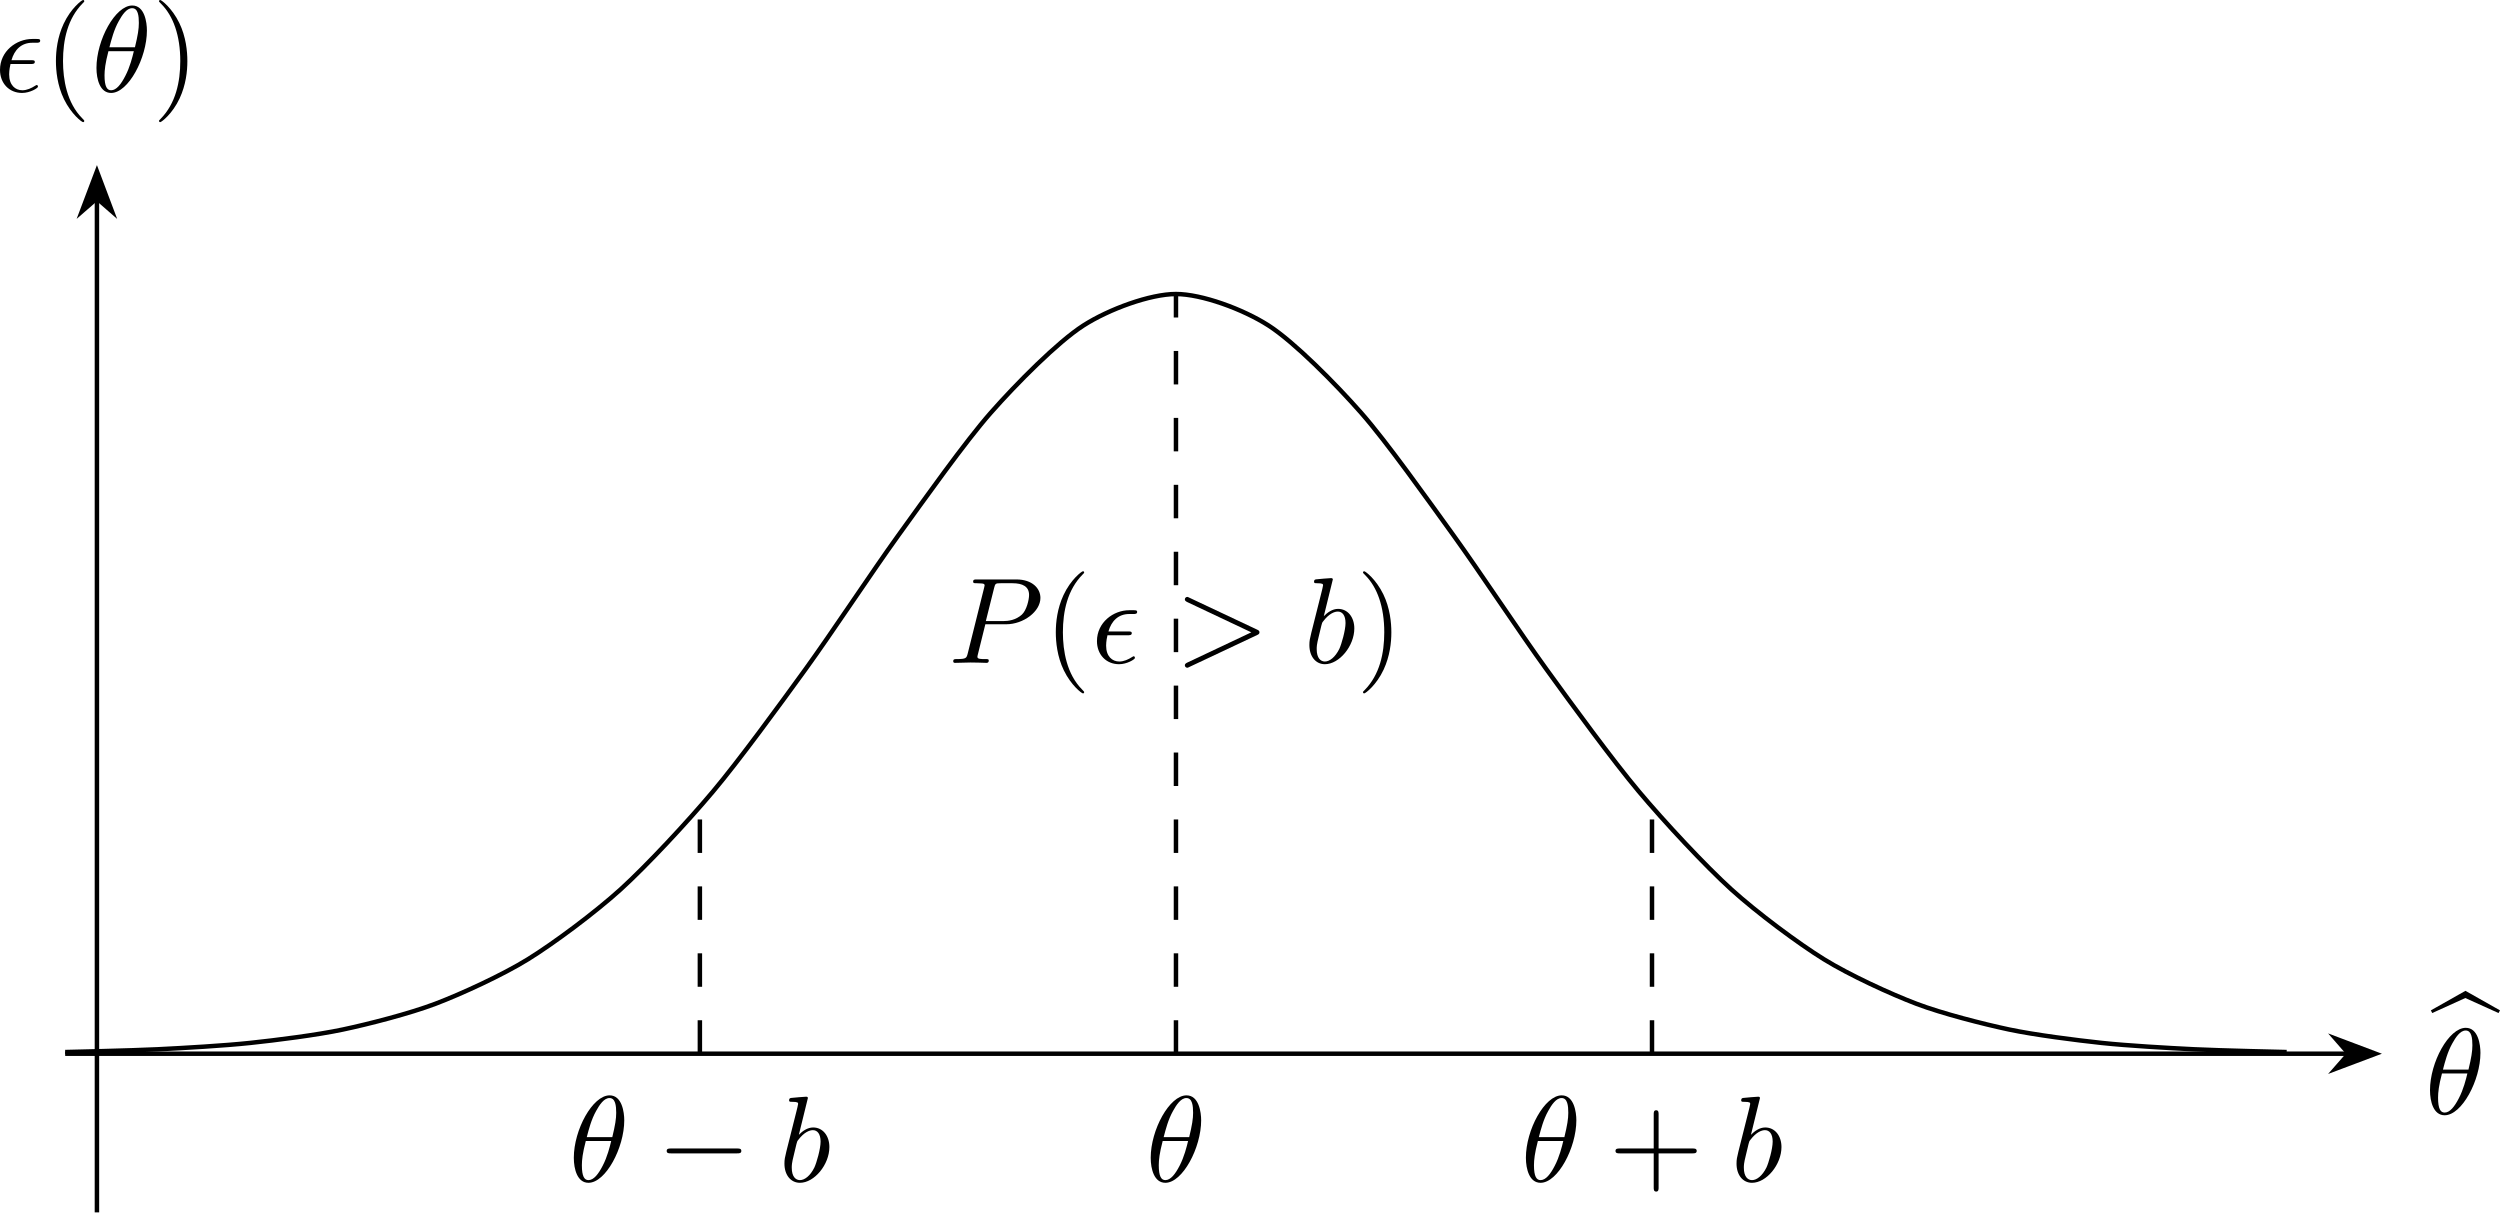
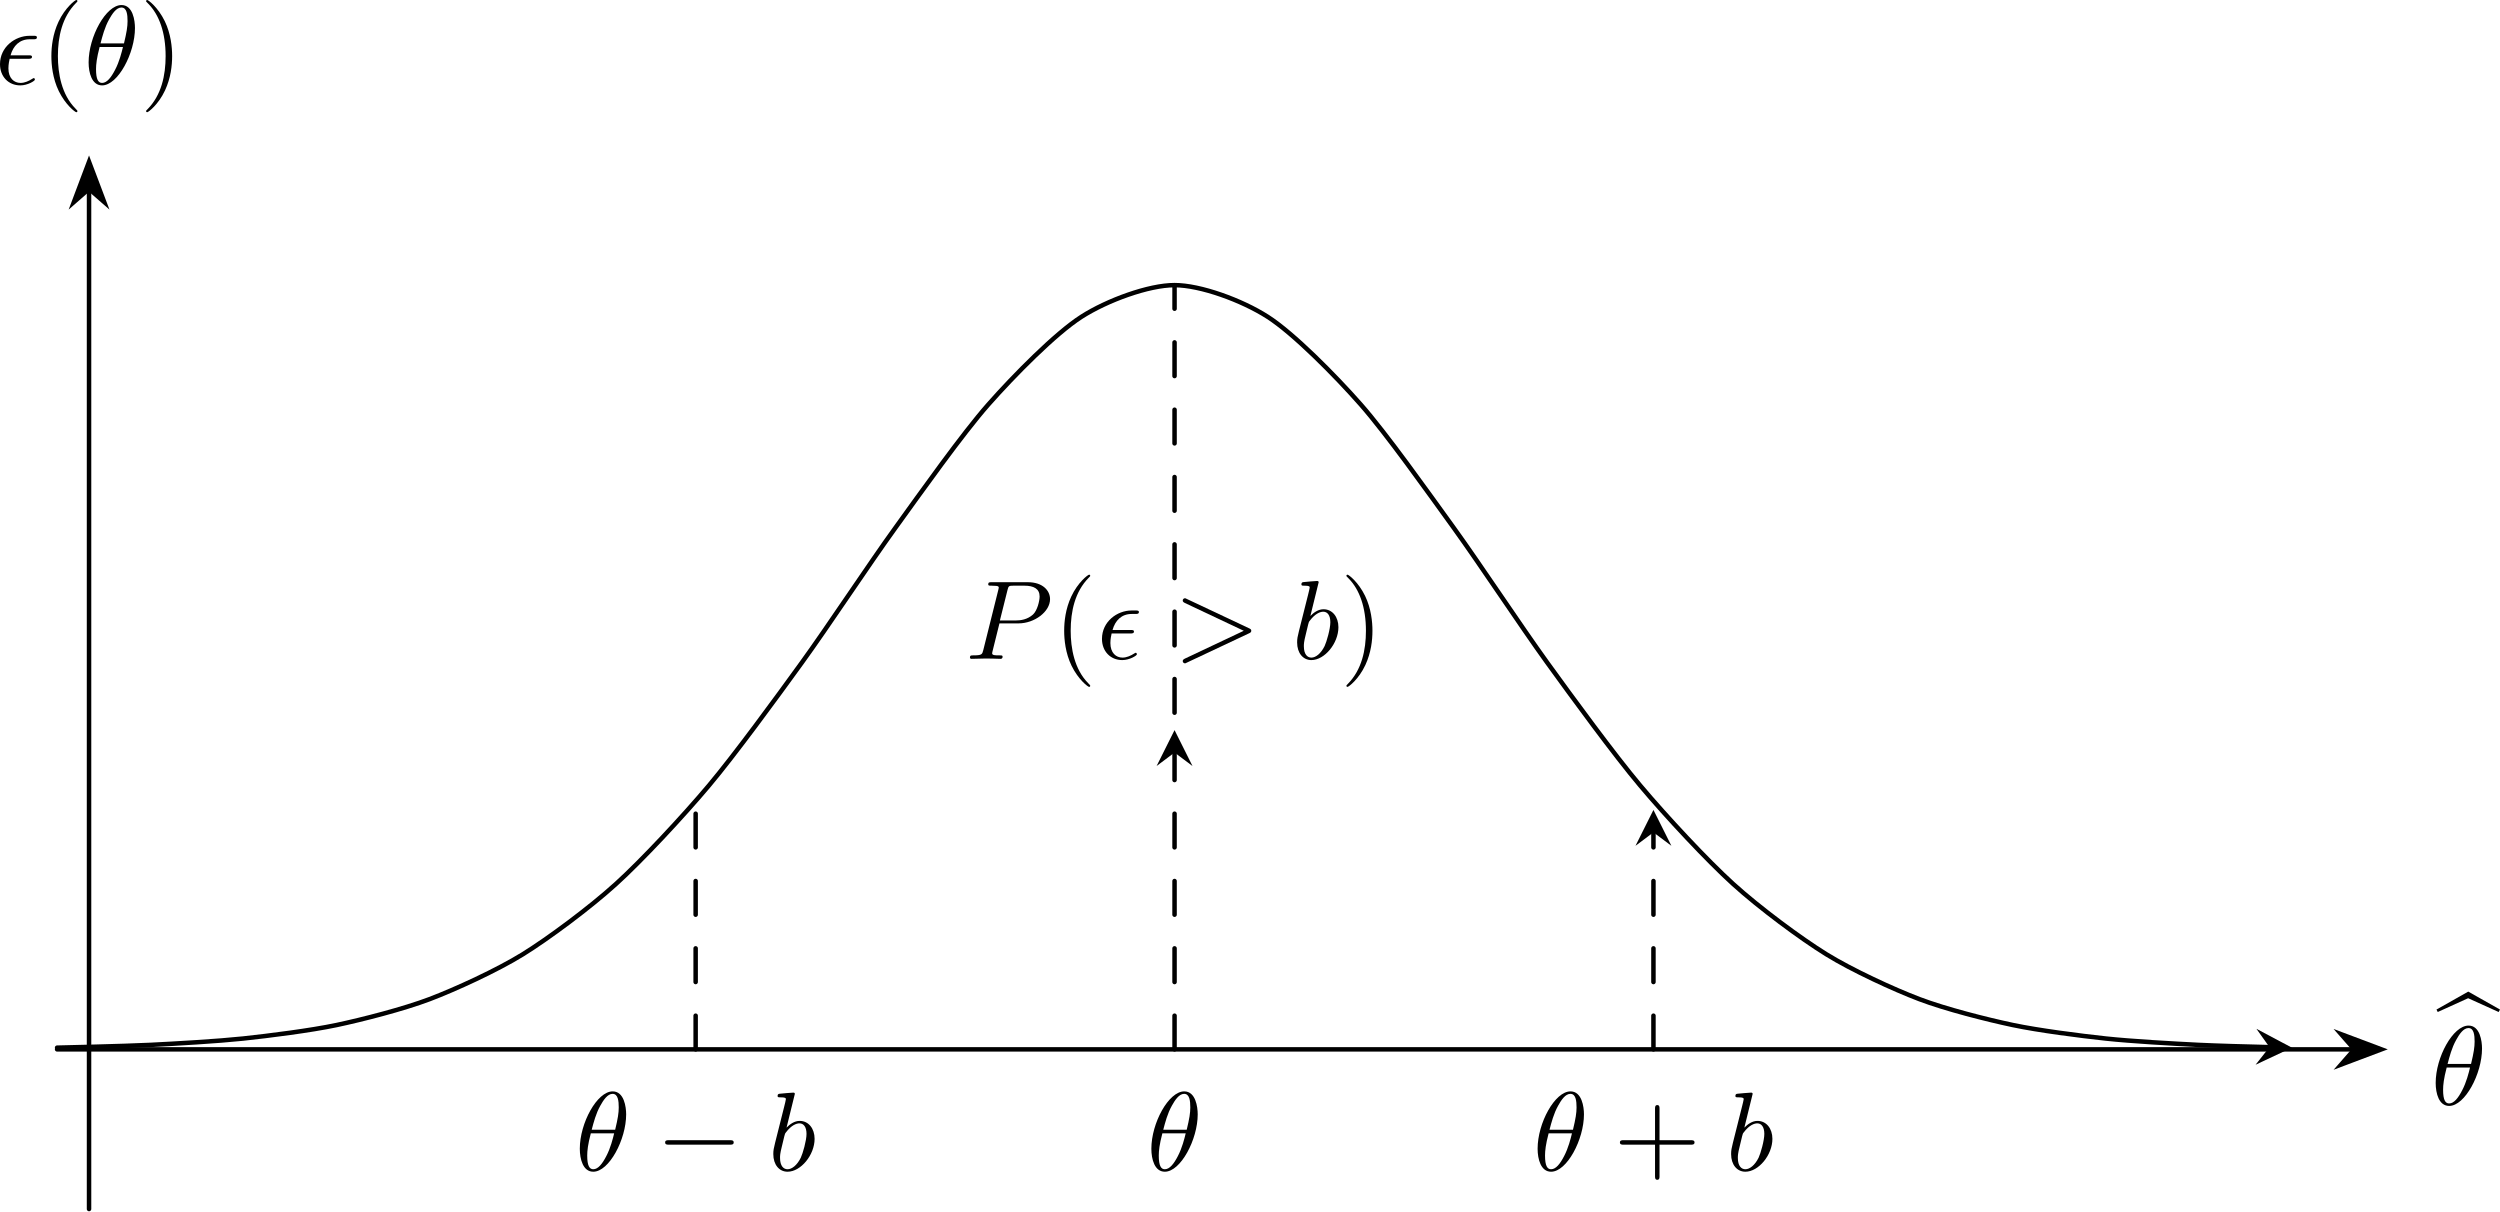
- <svg xmlns="http://www.w3.org/2000/svg" xmlns:xlink="http://www.w3.org/1999/xlink" version="1.1" width="312.618pt" height="151.883pt" viewBox="5.806 21.826 312.618 151.883">
+ <svg xmlns="http://www.w3.org/2000/svg" xmlns:xlink="http://www.w3.org/1999/xlink" version="1.1" width="310.752pt" height="150.56pt" viewBox="5.744 21.826 310.752 150.56">
  <defs>
-     <path id="g5-0" d="M7.189-2.509C7.375-2.509 7.571-2.509 7.571-2.727S7.375-2.945 7.189-2.945H1.287C1.102-2.945 .905-2.945 .905-2.727S1.102-2.509 1.287-2.509H7.189Z" />
-     <path id="g13-40" d="M3.611 2.618C3.611 2.585 3.611 2.564 3.425 2.378C2.062 1.004 1.713-1.058 1.713-2.727C1.713-4.625 2.127-6.524 3.469-7.887C3.611-8.018 3.611-8.04 3.611-8.073C3.611-8.149 3.567-8.182 3.502-8.182C3.393-8.182 2.411-7.44 1.767-6.055C1.211-4.855 1.08-3.644 1.08-2.727C1.08-1.876 1.2-.556 1.8 .676C2.455 2.018 3.393 2.727 3.502 2.727C3.567 2.727 3.611 2.695 3.611 2.618Z" />
-     <path id="g13-41" d="M3.153-2.727C3.153-3.578 3.033-4.898 2.433-6.131C1.778-7.473 .84-8.182 .731-8.182C.665-8.182 .622-8.138 .622-8.073C.622-8.04 .622-8.018 .829-7.822C1.898-6.742 2.52-5.007 2.52-2.727C2.52-.862 2.116 1.058 .764 2.433C.622 2.564 .622 2.585 .622 2.618C.622 2.684 .665 2.727 .731 2.727C.84 2.727 1.822 1.985 2.465 .6C3.022-.6 3.153-1.811 3.153-2.727Z" />
-     <path id="g13-43" d="M4.462-2.509H7.505C7.658-2.509 7.865-2.509 7.865-2.727S7.658-2.945 7.505-2.945H4.462V-6C4.462-6.153 4.462-6.36 4.244-6.36S4.025-6.153 4.025-6V-2.945H.971C.818-2.945 .611-2.945 .611-2.727S.818-2.509 .971-2.509H4.025V.545C4.025 .698 4.025 .905 4.244 .905S4.462 .698 4.462 .545V-2.509Z" />
-     <path id="g3-98" d="M3.022-7.473L5.989-6.131L6.12-6.371L3.033-8.116L-.055-6.371L.065-6.131L3.022-7.473Z" />
-     <path id="g7-15" d="M3.251-2.465C3.425-2.465 3.622-2.465 3.622-2.651C3.622-2.804 3.491-2.804 3.305-2.804H1.538C1.8-3.731 2.411-4.364 3.404-4.364H3.742C3.927-4.364 4.102-4.364 4.102-4.549C4.102-4.702 3.96-4.702 3.775-4.702H3.393C1.975-4.702 .513-3.611 .513-1.942C.513-.742 1.331 .12 2.487 .12C3.196 .12 3.905-.316 3.905-.436C3.905-.469 3.895-.589 3.796-.589C3.775-.589 3.753-.589 3.655-.524C3.316-.305 2.913-.12 2.509-.12C1.876-.12 1.331-.578 1.331-1.538C1.331-1.92 1.418-2.335 1.451-2.465H3.251Z" />
-     <path id="g7-18" d="M4.964-5.455C4.964-6.175 4.767-7.691 3.655-7.691C2.138-7.691 .458-4.615 .458-2.116C.458-1.091 .775 .12 1.767 .12C3.305 .12 4.964-3.011 4.964-5.455ZM1.615-3.96C1.8-4.658 2.018-5.531 2.455-6.305C2.749-6.84 3.153-7.451 3.644-7.451C4.178-7.451 4.244-6.753 4.244-6.131C4.244-5.596 4.156-5.04 3.895-3.96H1.615ZM3.796-3.611C3.676-3.109 3.447-2.182 3.033-1.396C2.651-.655 2.236-.12 1.767-.12C1.407-.12 1.178-.436 1.178-1.451C1.178-1.909 1.244-2.542 1.527-3.611H3.796Z" />
-     <path id="g7-62" d="M7.364-2.487C7.484-2.542 7.571-2.596 7.571-2.727S7.484-2.913 7.364-2.967L1.32-5.815C1.178-5.891 1.156-5.891 1.124-5.891C1.004-5.891 .905-5.793 .905-5.673C.905-5.575 .96-5.509 1.113-5.433L6.84-2.727L1.113-.022C.96 .055 .905 .12 .905 .218C.905 .338 1.004 .436 1.124 .436C1.156 .436 1.178 .436 1.32 .36L7.364-2.487Z" />
-     <path id="g7-80" d="M3.305-3.447H5.16C6.709-3.447 8.225-4.582 8.225-5.804C8.225-6.644 7.505-7.451 6.076-7.451H2.542C2.335-7.451 2.215-7.451 2.215-7.244C2.215-7.113 2.313-7.113 2.531-7.113C2.673-7.113 2.869-7.102 3-7.091C3.175-7.069 3.24-7.036 3.24-6.916C3.24-6.873 3.229-6.84 3.196-6.709L1.735-.851C1.625-.425 1.604-.338 .742-.338C.556-.338 .436-.338 .436-.131C.436 0 .567 0 .6 0C.905 0 1.68-.033 1.985-.033C2.215-.033 2.455-.022 2.684-.022C2.924-.022 3.164 0 3.393 0C3.469 0 3.611 0 3.611-.218C3.611-.338 3.513-.338 3.305-.338C2.902-.338 2.596-.338 2.596-.535C2.596-.6 2.618-.655 2.629-.72L3.305-3.447ZM4.091-6.698C4.189-7.08 4.211-7.113 4.68-7.113H5.727C6.633-7.113 7.211-6.818 7.211-6.065C7.211-5.64 6.993-4.702 6.567-4.309C6.022-3.818 5.367-3.731 4.887-3.731H3.349L4.091-6.698Z" />
-     <path id="g7-98" d="M2.607-7.451C2.607-7.462 2.607-7.571 2.465-7.571C2.215-7.571 1.418-7.484 1.135-7.462C1.047-7.451 .927-7.44 .927-7.244C.927-7.113 1.025-7.113 1.189-7.113C1.713-7.113 1.735-7.036 1.735-6.927C1.735-6.851 1.636-6.48 1.582-6.251L.687-2.695C.556-2.149 .513-1.975 .513-1.593C.513-.556 1.091 .12 1.898 .12C3.185 .12 4.527-1.505 4.527-3.076C4.527-4.069 3.949-4.822 3.076-4.822C2.575-4.822 2.127-4.505 1.8-4.167L2.607-7.451ZM1.582-3.327C1.647-3.567 1.647-3.589 1.745-3.709C2.28-4.418 2.771-4.582 3.055-4.582C3.447-4.582 3.742-4.255 3.742-3.556C3.742-2.913 3.382-1.658 3.185-1.244C2.825-.513 2.324-.12 1.898-.12C1.527-.12 1.167-.415 1.167-1.222C1.167-1.429 1.167-1.636 1.342-2.324L1.582-3.327Z" />
+     <path id="g7-0" d="M6.565-2.291C6.735-2.291 6.914-2.291 6.914-2.491S6.735-2.69 6.565-2.69H1.176C1.006-2.69 .827-2.69 .827-2.491S1.006-2.291 1.176-2.291H6.565Z" />
+     <path id="g14-98" d="M2.76-6.824L5.469-5.599L5.589-5.818L2.77-7.412L-.05-5.818L.06-5.599L2.76-6.824Z" />
+     <use id="g11-40" xlink:href="#g6-40" transform="scale(.913242)" />
+     <use id="g11-41" xlink:href="#g6-41" transform="scale(.913242)" />
+     <use id="g11-43" xlink:href="#g6-43" transform="scale(.913242)" />
+     <path id="g6-40" d="M3.611 2.618C3.611 2.585 3.611 2.564 3.425 2.378C2.062 1.004 1.713-1.058 1.713-2.727C1.713-4.625 2.127-6.524 3.469-7.887C3.611-8.018 3.611-8.04 3.611-8.073C3.611-8.149 3.567-8.182 3.502-8.182C3.393-8.182 2.411-7.44 1.767-6.055C1.211-4.855 1.08-3.644 1.08-2.727C1.08-1.876 1.2-.556 1.8 .676C2.455 2.018 3.393 2.727 3.502 2.727C3.567 2.727 3.611 2.695 3.611 2.618Z" />
+     <path id="g6-41" d="M3.153-2.727C3.153-3.578 3.033-4.898 2.433-6.131C1.778-7.473 .84-8.182 .731-8.182C.665-8.182 .622-8.138 .622-8.073C.622-8.04 .622-8.018 .829-7.822C1.898-6.742 2.52-5.007 2.52-2.727C2.52-.862 2.116 1.058 .764 2.433C.622 2.564 .622 2.585 .622 2.618C.622 2.684 .665 2.727 .731 2.727C.84 2.727 1.822 1.985 2.465 .6C3.022-.6 3.153-1.811 3.153-2.727Z" />
+     <path id="g6-43" d="M4.462-2.509H7.505C7.658-2.509 7.865-2.509 7.865-2.727S7.658-2.945 7.505-2.945H4.462V-6C4.462-6.153 4.462-6.36 4.244-6.36S4.025-6.153 4.025-6V-2.945H.971C.818-2.945 .611-2.945 .611-2.727S.818-2.509 .971-2.509H4.025V.545C4.025 .698 4.025 .905 4.244 .905S4.462 .698 4.462 .545V-2.509Z" />
+     <path id="g9-15" d="M2.969-2.252C3.128-2.252 3.308-2.252 3.308-2.421C3.308-2.56 3.188-2.56 3.019-2.56H1.405C1.644-3.407 2.202-3.985 3.108-3.985H3.417C3.587-3.985 3.746-3.985 3.746-4.154C3.746-4.294 3.616-4.294 3.447-4.294H3.098C1.803-4.294 .468-3.298 .468-1.773C.468-.677 1.215 .11 2.271 .11C2.919 .11 3.567-.289 3.567-.399C3.567-.428 3.557-.538 3.467-.538C3.447-.538 3.427-.538 3.337-.478C3.029-.279 2.66-.11 2.291-.11C1.714-.11 1.215-.528 1.215-1.405C1.215-1.753 1.295-2.132 1.325-2.252H2.969Z" />
+     <path id="g9-18" d="M4.533-4.981C4.533-5.639 4.354-7.024 3.337-7.024C1.953-7.024 .418-4.214 .418-1.933C.418-.996 .707 .11 1.614 .11C3.019 .11 4.533-2.75 4.533-4.981ZM1.474-3.616C1.644-4.254 1.843-5.051 2.242-5.758C2.511-6.247 2.879-6.804 3.328-6.804C3.816-6.804 3.875-6.167 3.875-5.599C3.875-5.111 3.796-4.603 3.557-3.616H1.474ZM3.467-3.298C3.357-2.839 3.148-1.993 2.77-1.275C2.421-.598 2.042-.11 1.614-.11C1.285-.11 1.076-.399 1.076-1.325C1.076-1.743 1.136-2.321 1.395-3.298H3.467Z" />
+     <path id="g9-62" d="M6.725-2.271C6.834-2.321 6.914-2.371 6.914-2.491S6.834-2.66 6.725-2.71L1.205-5.31C1.076-5.38 1.056-5.38 1.026-5.38C.917-5.38 .827-5.29 .827-5.181C.827-5.091 .877-5.031 1.016-4.961L6.247-2.491L1.016-.02C.877 .05 .827 .11 .827 .199C.827 .309 .917 .399 1.026 .399C1.056 .399 1.076 .399 1.205 .329L6.725-2.271Z" />
+     <path id="g9-80" d="M3.019-3.148H4.712C6.127-3.148 7.512-4.184 7.512-5.3C7.512-6.067 6.854-6.804 5.549-6.804H2.321C2.132-6.804 2.022-6.804 2.022-6.615C2.022-6.496 2.112-6.496 2.311-6.496C2.441-6.496 2.62-6.486 2.74-6.476C2.899-6.456 2.959-6.426 2.959-6.316C2.959-6.276 2.949-6.247 2.919-6.127L1.584-.777C1.484-.389 1.465-.309 .677-.309C.508-.309 .399-.309 .399-.12C.399 0 .518 0 .548 0C.827 0 1.534-.03 1.813-.03C2.022-.03 2.242-.02 2.451-.02C2.67-.02 2.889 0 3.098 0C3.168 0 3.298 0 3.298-.199C3.298-.309 3.208-.309 3.019-.309C2.65-.309 2.371-.309 2.371-.488C2.371-.548 2.391-.598 2.401-.658L3.019-3.148ZM3.736-6.117C3.826-6.466 3.846-6.496 4.274-6.496H5.23C6.057-6.496 6.585-6.227 6.585-5.539C6.585-5.151 6.386-4.294 5.998-3.935C5.499-3.487 4.902-3.407 4.463-3.407H3.059L3.736-6.117Z" />
+     <path id="g9-98" d="M2.381-6.804C2.381-6.814 2.381-6.914 2.252-6.914C2.022-6.914 1.295-6.834 1.036-6.814C.956-6.804 .847-6.795 .847-6.615C.847-6.496 .936-6.496 1.086-6.496C1.564-6.496 1.584-6.426 1.584-6.326C1.584-6.257 1.494-5.918 1.445-5.709L.628-2.461C.508-1.963 .468-1.803 .468-1.455C.468-.508 .996 .11 1.733 .11C2.909 .11 4.134-1.375 4.134-2.809C4.134-3.716 3.606-4.403 2.809-4.403C2.351-4.403 1.943-4.115 1.644-3.806L2.381-6.804ZM1.445-3.039C1.504-3.258 1.504-3.278 1.594-3.387C2.082-4.035 2.531-4.184 2.79-4.184C3.148-4.184 3.417-3.885 3.417-3.248C3.417-2.66 3.088-1.514 2.909-1.136C2.58-.468 2.122-.11 1.733-.11C1.395-.11 1.066-.379 1.066-1.116C1.066-1.305 1.066-1.494 1.225-2.122L1.445-3.039Z" />
  </defs>
  <g id="page1" transform="matrix(1.4 0 0 1.4 0 0)">
-     <path d="M12.805 123.879V33.398" stroke="#000" fill="none" stroke-width=".399" />
-     <path d="M12.805 30.902L11.457 34.473L12.805 33.301L14.148 34.473Z" />
-     <path d="M12.805 30.902L11.457 34.473L12.805 33.301L14.148 34.473Z" stroke="#000" fill="none" stroke-width=".399" stroke-miterlimit="10" />
-     <g transform="matrix(1 0 0 1 -105.5477 -85.9337)">
-       <use x="109.182" y="109.706" xlink:href="#g7-15" />
-       <use x="113.61" y="109.706" xlink:href="#g13-40" />
-       <use x="117.853" y="109.706" xlink:href="#g7-18" />
-       <use x="123.277" y="109.706" xlink:href="#g13-41" />
+     <path d="M12.008 122.934V32.453" stroke="#000" fill="none" stroke-width=".399" stroke-linecap="round" stroke-linejoin="round" />
+     <path d="M12.008 29.957L10.664 33.527L12.008 32.352L13.355 33.527Z" />
+     <path d="M12.008 29.957L10.664 33.527L12.008 32.352L13.355 33.527Z" stroke="#000" fill="none" stroke-width=".399" stroke-miterlimit="10" stroke-linecap="round" />
+     <g transform="matrix(1 0 0 1 -104.7522 -85.6971)">
+       <use x="108.387" y="108.759" xlink:href="#g9-15" />
+       <use x="112.431" y="108.759" xlink:href="#g11-40" />
+       <use x="116.305" y="108.759" xlink:href="#g9-18" />
+       <use x="121.259" y="108.759" xlink:href="#g11-41" />
    </g>
-     <path d="M9.969 109.707H213.836" stroke="#000" fill="none" stroke-width=".399" stroke-miterlimit="10" />
-     <path d="M216.332 109.707L212.762 108.359L213.938 109.707L212.762 111.051Z" />
-     <path d="M216.332 109.707L212.762 108.359L213.938 109.707L212.762 111.051Z" stroke="#000" fill="none" stroke-width=".399" stroke-miterlimit="10" />
-     <g transform="matrix(1 0 0 1 111.553 5.379)">
-       <use x="109.773" y="106.827" xlink:href="#g3-98" />
-       <use x="109.182" y="109.706" xlink:href="#g7-18" />
+     <path d="M9.172 108.758H213.043" stroke="#000" fill="none" stroke-width=".399" stroke-miterlimit="10" stroke-linecap="round" stroke-linejoin="round" />
+     <path d="M215.539 108.758L211.965 107.414L213.141 108.758L211.965 110.105Z" />
+     <path d="M215.539 108.758L211.965 107.414L213.141 108.758L211.965 110.105Z" stroke="#000" fill="none" stroke-width=".399" stroke-miterlimit="10" stroke-linecap="round" />
+     <g transform="matrix(1 0 0 1 111.553 4.912)">
+       <use x="108.927" y="106.13" xlink:href="#g14-98" />
+       <use x="108.387" y="108.759" xlink:href="#g9-18" />
    </g>
-     <path d="M9.969 109.559C9.969 109.559 15.941 109.426 18.234 109.312C20.531 109.199 24.211 108.988 26.504 108.742C28.797 108.5 32.477 108.035 34.77 107.547C37.066 107.062 40.742 106.117 43.039 105.246C45.332 104.375 49.012 102.688 51.305 101.27C53.602 99.852 57.277 97.113 59.574 95.035C61.867 92.953 65.547 89.012 67.84 86.277C70.137 83.547 73.812 78.516 76.109 75.344C78.402 72.176 82.082 66.602 84.375 63.426C86.672 60.25 90.348 55.062 92.644 52.457C94.938 49.855 98.617 46.141 100.91 44.668C103.207 43.195 106.883 41.855 109.18 41.852C111.473 41.852 115.152 43.191 117.445 44.66C119.742 46.133 123.418 49.848 125.715 52.453C128.008 55.055 131.688 60.246 133.981 63.418C136.273 66.594 139.953 72.168 142.25 75.336C144.543 78.508 148.223 83.539 150.516 86.269C152.809 89.004 156.488 92.945 158.785 95.027C161.078 97.106 164.758 99.848 167.051 101.266S173.023 104.375 175.32 105.246C177.613 106.117 181.293 107.055 183.586 107.543C185.879 108.027 189.559 108.496 191.856 108.742C194.148 108.988 197.828 109.199 200.121 109.312C202.414 109.426 208.391 109.559 208.391 109.559" stroke="#000" fill="none" stroke-width=".399" stroke-miterlimit="10" />
-     <path d="M109.184 109.707V41.957M66.66 109.707V88.445M151.703 109.707V88.445" stroke="#000" fill="none" stroke-width=".399" stroke-miterlimit="10" stroke-dasharray="2.989 2.989" />
-     <g transform="matrix(1 0 0 1 -54.24 11.411)">
-       <use x="109.182" y="109.706" xlink:href="#g7-18" />
-       <use x="117.031" y="109.706" xlink:href="#g5-0" />
-       <use x="127.94" y="109.706" xlink:href="#g7-98" />
+     <path d="M9.172 108.609C9.172 108.609 15.148 108.477 17.441 108.363C19.734 108.25 23.414 108.039 25.707 107.797C28.004 107.551 31.68 107.086 33.977 106.602C36.27 106.117 39.949 105.172 42.242 104.301C44.539 103.43 48.215 101.742 50.512 100.324C52.805 98.906 56.484 96.168 58.777 94.086C61.074 92.008 64.75 88.062 67.047 85.332C69.34 82.602 73.019 77.57 75.312 74.398C77.609 71.227 81.285 65.656 83.582 62.48C85.875 59.305 89.555 54.113 91.848 51.512C94.144 48.91 97.82 45.191 100.117 43.719C102.41 42.25 106.09 40.906 108.383 40.906C110.68 40.906 114.355 42.242 116.652 43.715C118.945 45.184 122.625 48.902 124.918 51.504C127.211 54.109 130.891 59.297 133.188 62.473C135.481 65.648 139.16 71.219 141.453 74.391C143.746 77.562 147.426 82.594 149.723 85.324C152.016 88.055 155.695 92 157.988 94.078C160.281 96.16 163.961 98.898 166.258 100.316C168.551 101.734 172.231 103.43 174.523 104.301C176.816 105.172 180.496 106.109 182.793 106.594C185.086 107.078 188.766 107.551 191.059 107.797C193.352 108.043 197.031 108.25 199.328 108.363C200.793 108.437 203.758 108.52 205.711 108.566" stroke="#000" fill="none" stroke-width=".399" stroke-miterlimit="10" stroke-linecap="round" stroke-linejoin="round" />
+     <path d="M207.594 108.609L204.445 106.937L205.601 108.562L204.367 110.125" />
+     <path d="M108.387 108.758V41.012M65.867 108.758V87.5M150.906 108.758V89.492" stroke="#000" fill="none" stroke-width=".399" stroke-miterlimit="10" stroke-linecap="round" stroke-linejoin="round" stroke-dasharray="2.989 2.989" />
+     <path d="M150.906 87.5L149.312 90.687L150.906 89.492L152.5 90.687" />
+     <path d="M108.387 80.414L106.793 83.602L108.387 82.406L109.98 83.602" />
+     <g transform="matrix(1 0 0 1 -53.2232 10.754)">
+       <use x="108.387" y="108.759" xlink:href="#g9-18" />
+       <use x="115.554" y="108.759" xlink:href="#g7-0" />
+       <use x="125.517" y="108.759" xlink:href="#g9-98" />
    </g>
-     <g transform="matrix(1 0 0 1 -2.712 11.411)">
-       <use x="109.182" y="109.706" xlink:href="#g7-18" />
+     <g transform="matrix(1 0 0 1 -2.477 10.754)">
+       <use x="108.387" y="108.759" xlink:href="#g9-18" />
    </g>
-     <g transform="matrix(1 0 0 1 30.8 11.411)">
-       <use x="109.182" y="109.706" xlink:href="#g7-18" />
-       <use x="117.031" y="109.706" xlink:href="#g13-43" />
-       <use x="127.94" y="109.706" xlink:href="#g7-98" />
+     <g transform="matrix(1 0 0 1 31.817 10.754)">
+       <use x="108.387" y="108.759" xlink:href="#g9-18" />
+       <use x="115.554" y="108.759" xlink:href="#g11-43" />
+       <use x="125.517" y="108.759" xlink:href="#g9-98" />
    </g>
-     <g transform="matrix(1 0 0 1 -20.3298 -34.9094)">
-       <use x="109.182" y="109.706" xlink:href="#g7-80" />
-       <use x="117.701" y="109.706" xlink:href="#g13-40" />
-       <use x="121.944" y="109.706" xlink:href="#g7-15" />
-       <use x="129.402" y="109.706" xlink:href="#g7-62" />
-       <use x="140.917" y="109.706" xlink:href="#g7-98" />
-       <use x="145.599" y="109.706" xlink:href="#g13-41" />
+     <g transform="matrix(1 0 0 1 -18.566 -34.6728)">
+       <use x="108.387" y="108.759" xlink:href="#g9-80" />
+       <use x="116.167" y="108.759" xlink:href="#g11-40" />
+       <use x="120.041" y="108.759" xlink:href="#g9-15" />
+       <use x="126.852" y="108.759" xlink:href="#g9-62" />
+       <use x="137.368" y="108.759" xlink:href="#g9-98" />
+       <use x="141.644" y="108.759" xlink:href="#g11-41" />
    </g>
  </g>
</svg>
